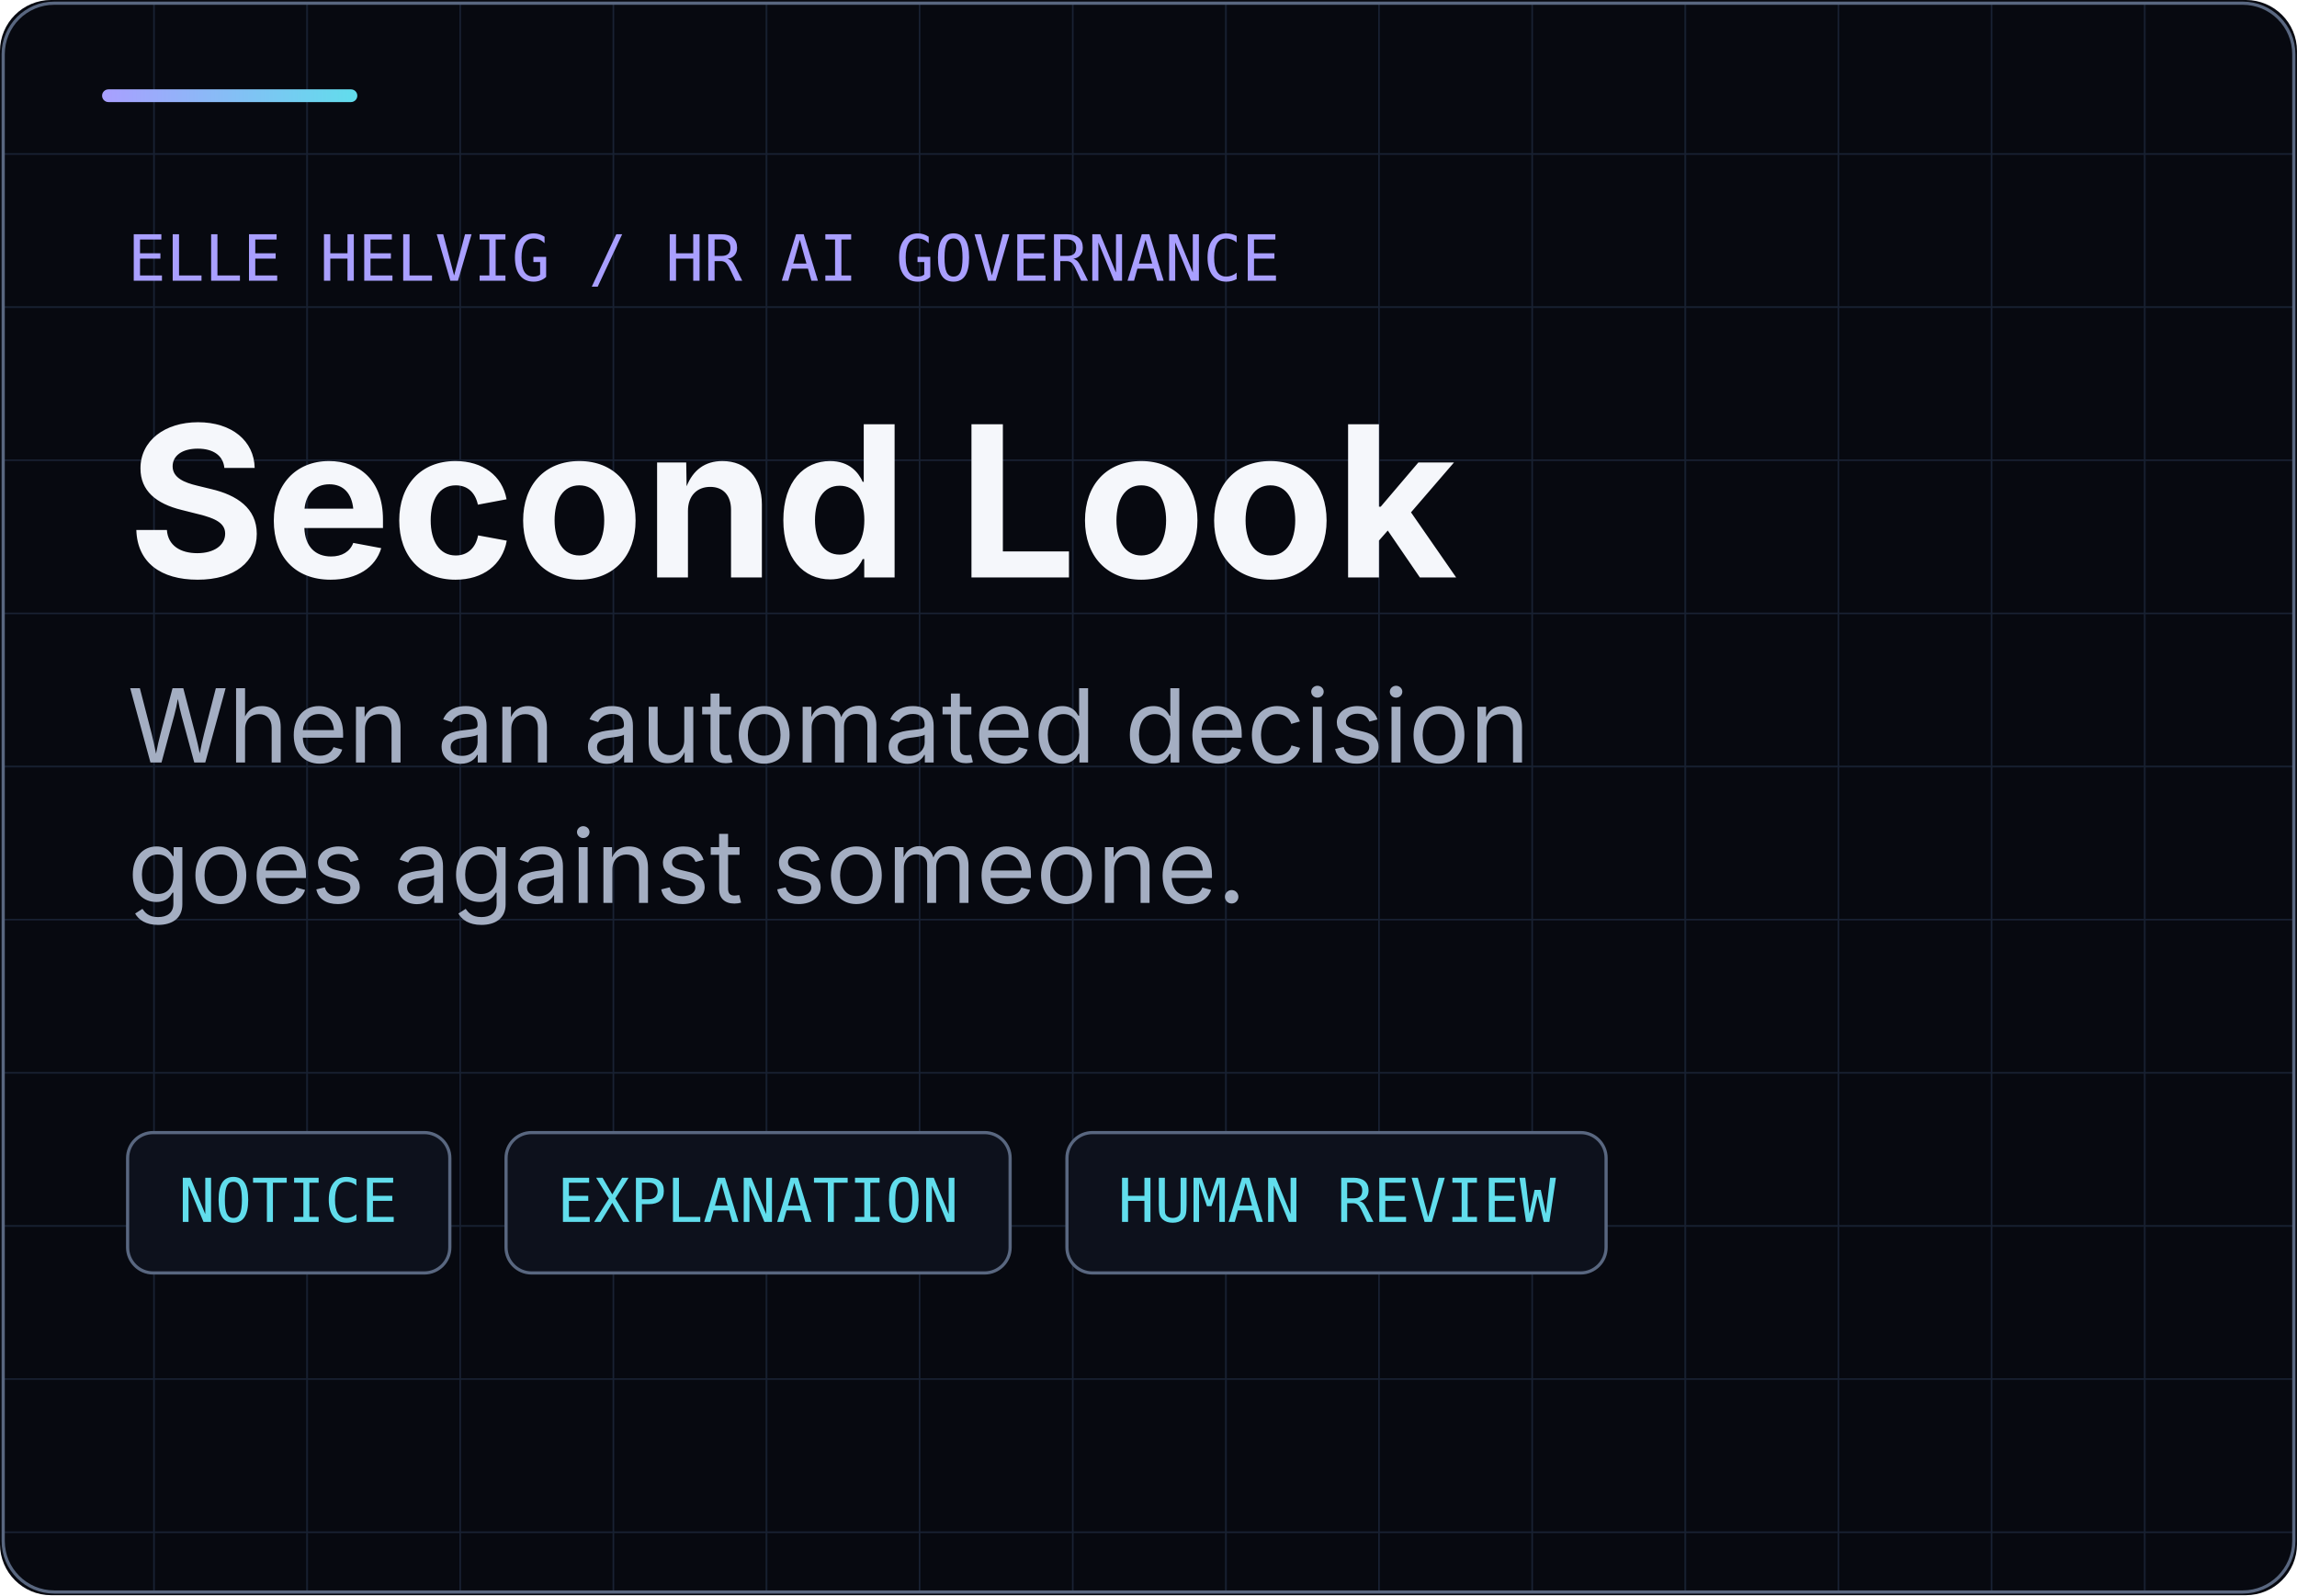
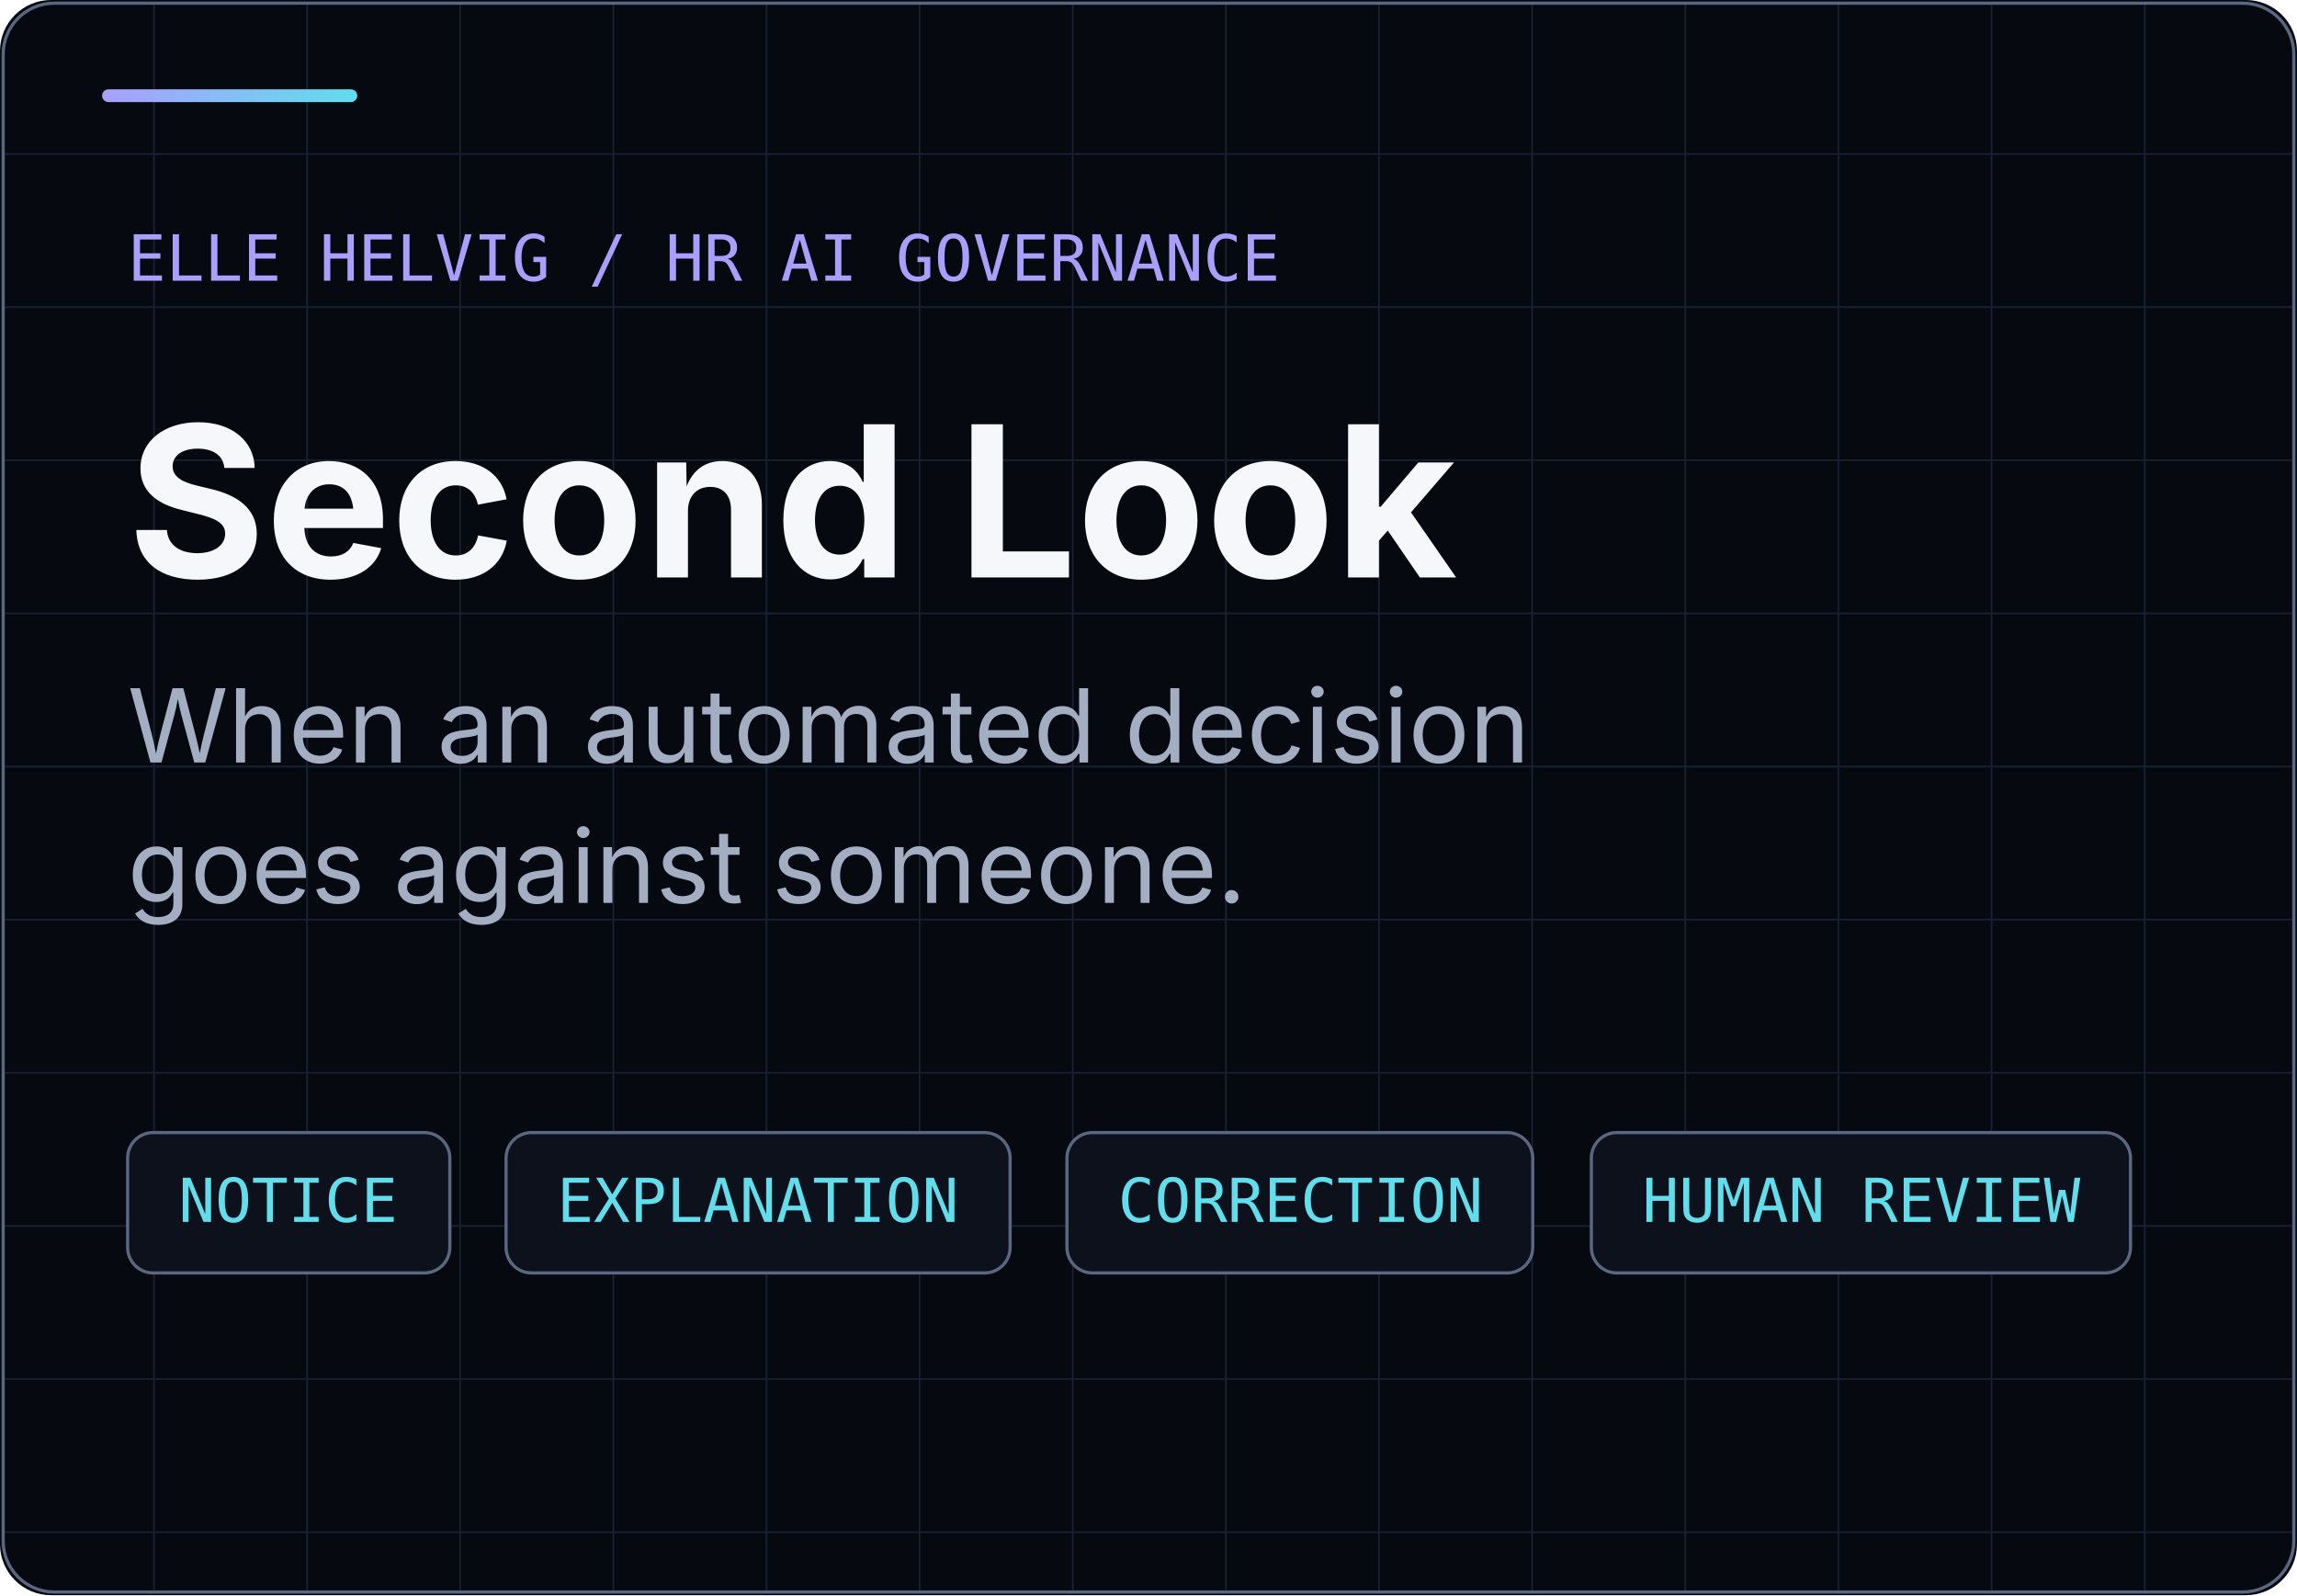
<svg xmlns="http://www.w3.org/2000/svg" width="720" height="500" viewBox="0 0 720 500" role="img" aria-label="Second Look. When an automated decision goes against someone: notice, explanation, correction, and human review by a different person.">
  <defs>
    <linearGradient id="accent">
      <stop stop-color="#a99fff" />
      <stop offset="1" stop-color="#61ddec" />
    </linearGradient>
    <pattern id="grid" width="48" height="48" patternUnits="userSpaceOnUse">
      <path d="M48 0H0V48" fill="none" stroke="#182132" />
    </pattern>
  </defs>
  <rect width="720" height="500" rx="16" fill="#070910" />
  <rect x="1" y="1" width="718" height="498" rx="16" fill="url(#grid)" />
  <rect x="1" y="1" width="718" height="498" rx="16" fill="none" stroke="#596780" />
  <rect x="32" y="28" width="80" height="4" rx="2" fill="url(#accent)" />
  <text x="40" y="88" font-family="ui-monospace, SFMono-Regular, Consolas, monospace" font-size="20" font-weight="400" fill="#a99fff">ELLE HELVIG / HR AI GOVERNANCE</text>
  <text x="40" y="181" font-family="system-ui, -apple-system, BlinkMacSystemFont, Segoe UI, sans-serif" font-size="66" font-weight="650" fill="#f5f7fb">Second Look</text>
  <text x="40" y="239" font-family="system-ui, -apple-system, BlinkMacSystemFont, Segoe UI, sans-serif" font-size="32" font-weight="400" fill="#a4aec2">When an automated decision</text>
  <text x="40" y="283" font-family="system-ui, -apple-system, BlinkMacSystemFont, Segoe UI, sans-serif" font-size="32" font-weight="400" fill="#a4aec2">goes against someone.</text>
  <rect x="40" y="355" width="101" height="44" rx="8" fill="#0d111c" stroke="#596780" />
  <text x="56" y="383" font-family="ui-monospace, SFMono-Regular, Consolas, monospace" font-size="19" font-weight="400" fill="#61ddec">NOTICE</text>
  <rect x="158.625" y="355" width="158" height="44" rx="8" fill="#0d111c" stroke="#596780" />
  <text x="174.625" y="383" font-family="ui-monospace, SFMono-Regular, Consolas, monospace" font-size="19" font-weight="400" fill="#61ddec">EXPLANATION</text>
-   <rect x="334.438" y="355" width="169" height="44" rx="8" fill="#0d111c" stroke="#596780" />
-   <text x="350.438" y="383" font-family="ui-monospace, SFMono-Regular, Consolas, monospace" font-size="19" font-weight="400" fill="#61ddec">HUMAN REVIEW</text>
+   <rect x="334.438" y="355" width="146" height="44" rx="8" fill="#0d111c" stroke="#596780" />
+   <text x="350.438" y="383" font-family="ui-monospace, SFMono-Regular, Consolas, monospace" font-size="19" font-weight="400" fill="#61ddec">CORRECTION</text>
+   <rect x="498.812" y="355" width="169" height="44" rx="8" fill="#0d111c" stroke="#596780" />
+   <text x="514.812" y="383" font-family="ui-monospace, SFMono-Regular, Consolas, monospace" font-size="19" font-weight="400" fill="#61ddec">HUMAN REVIEW</text>
</svg>
